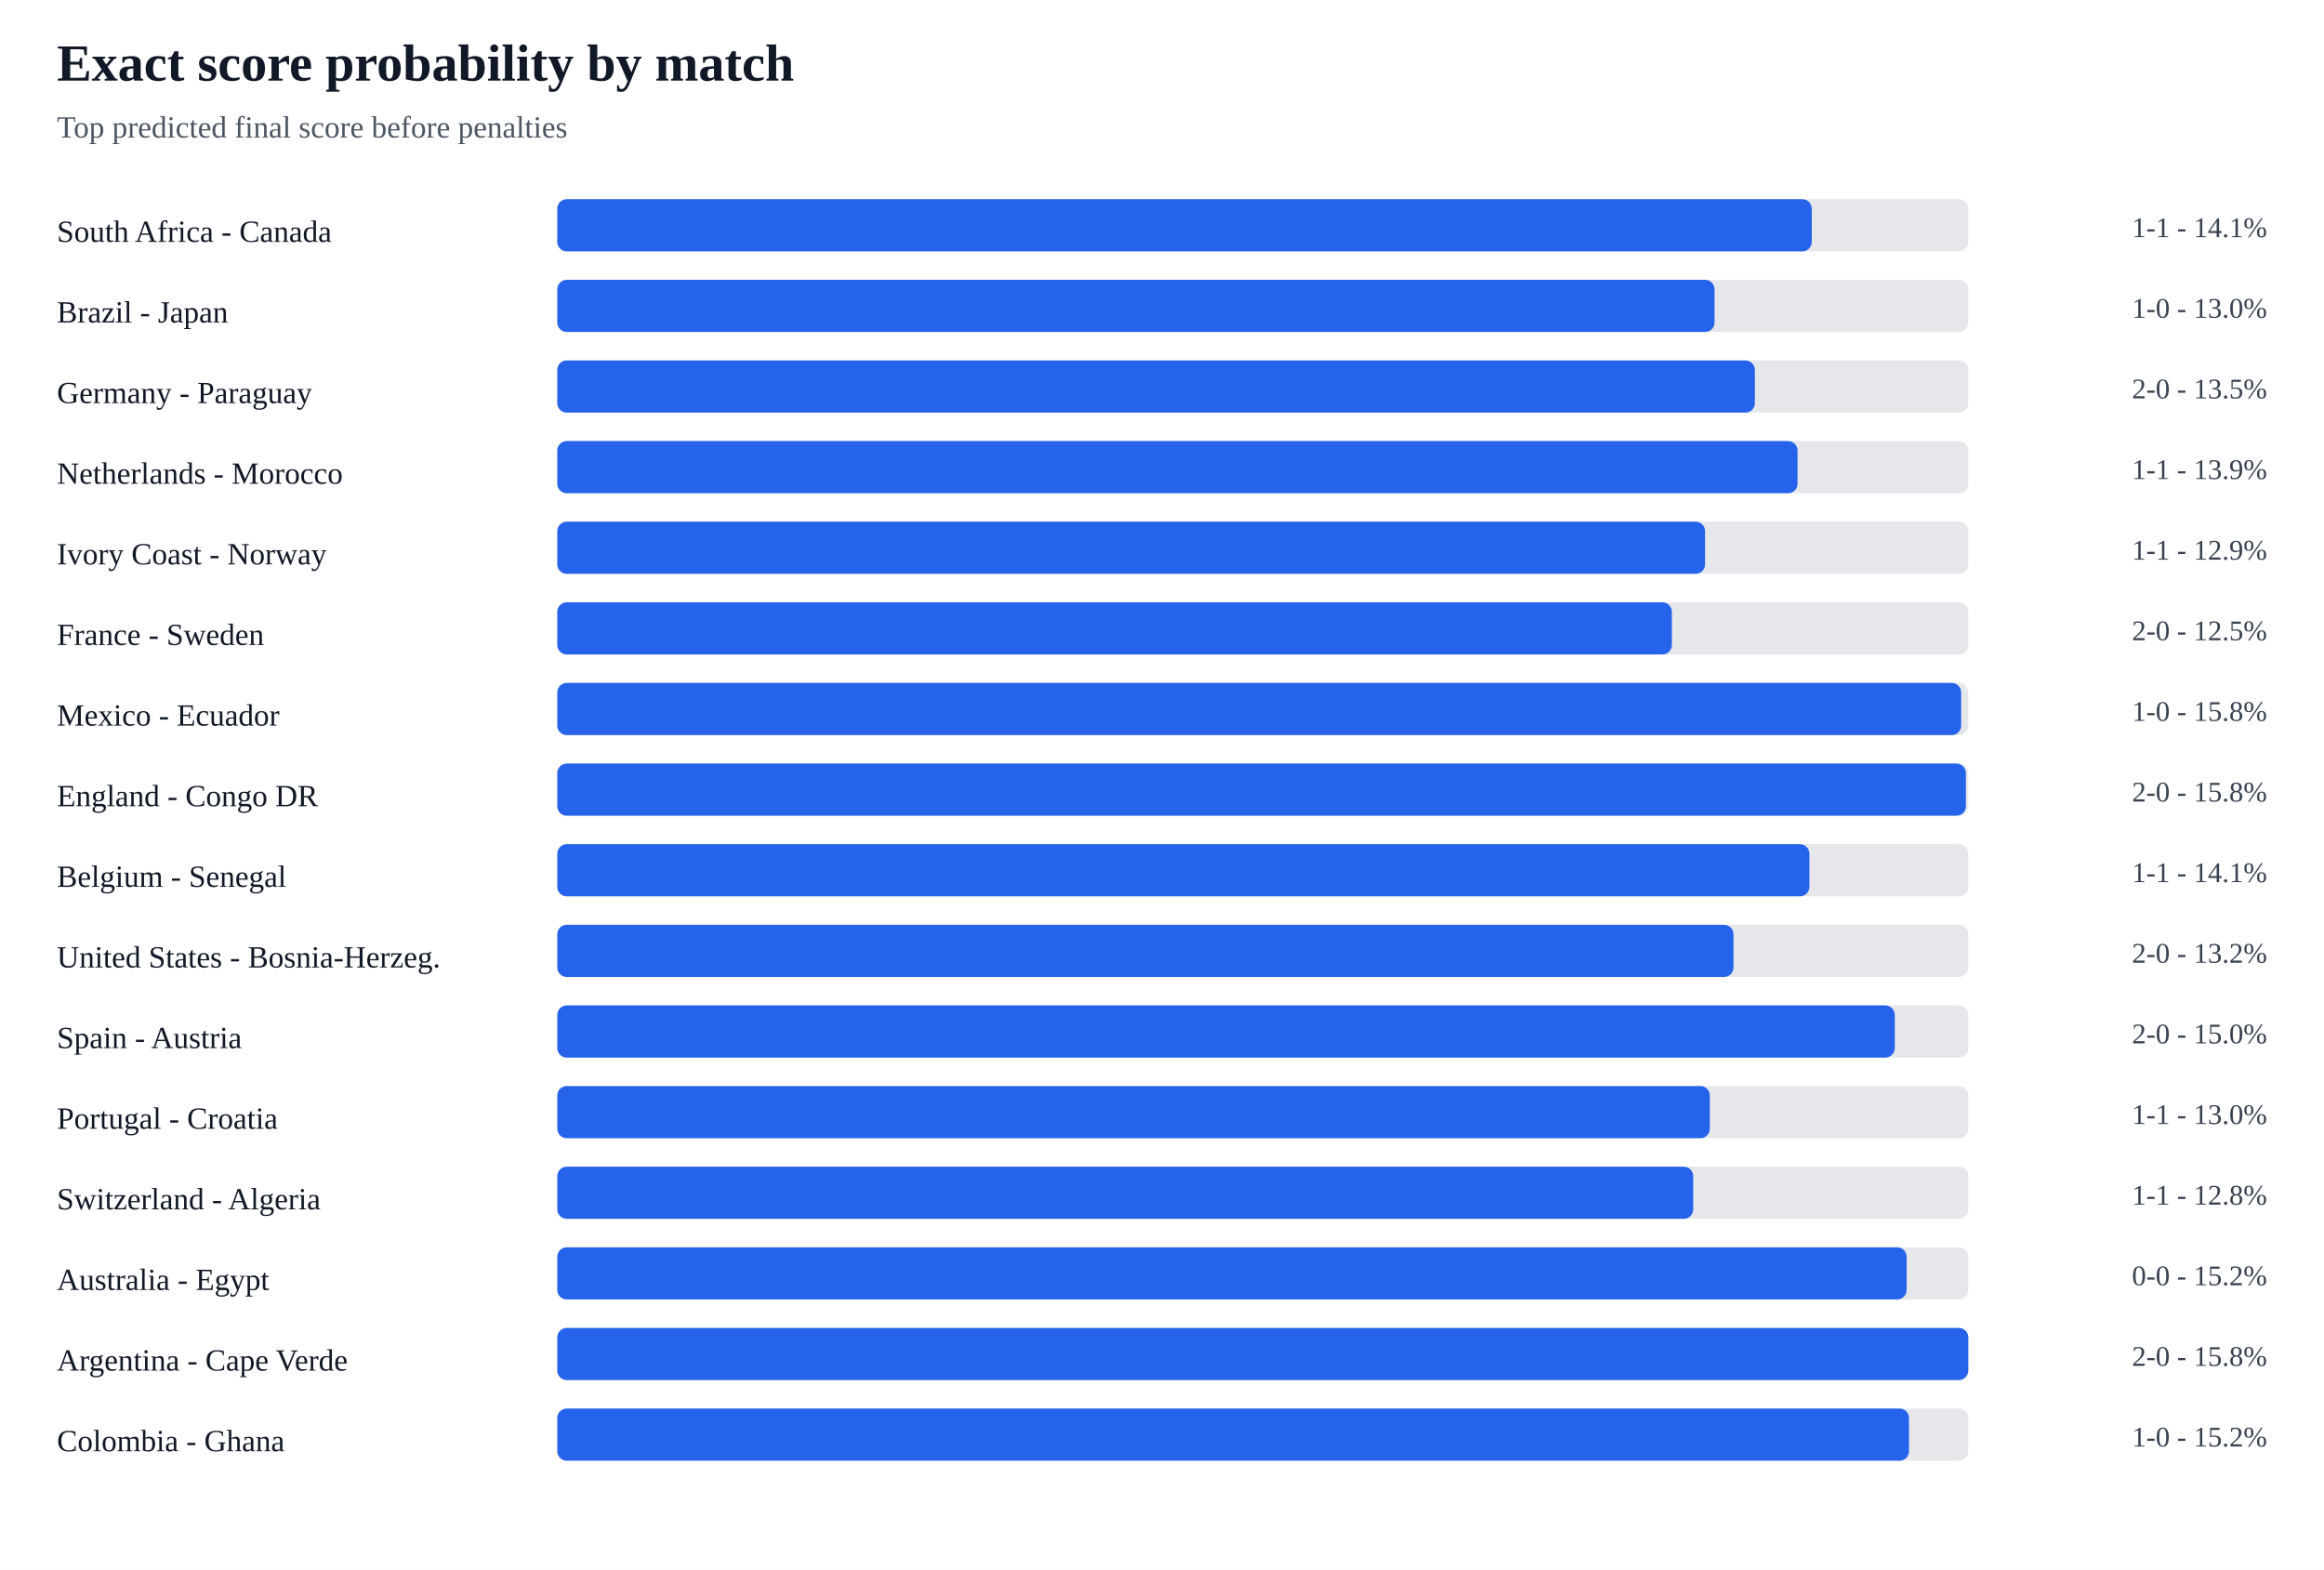
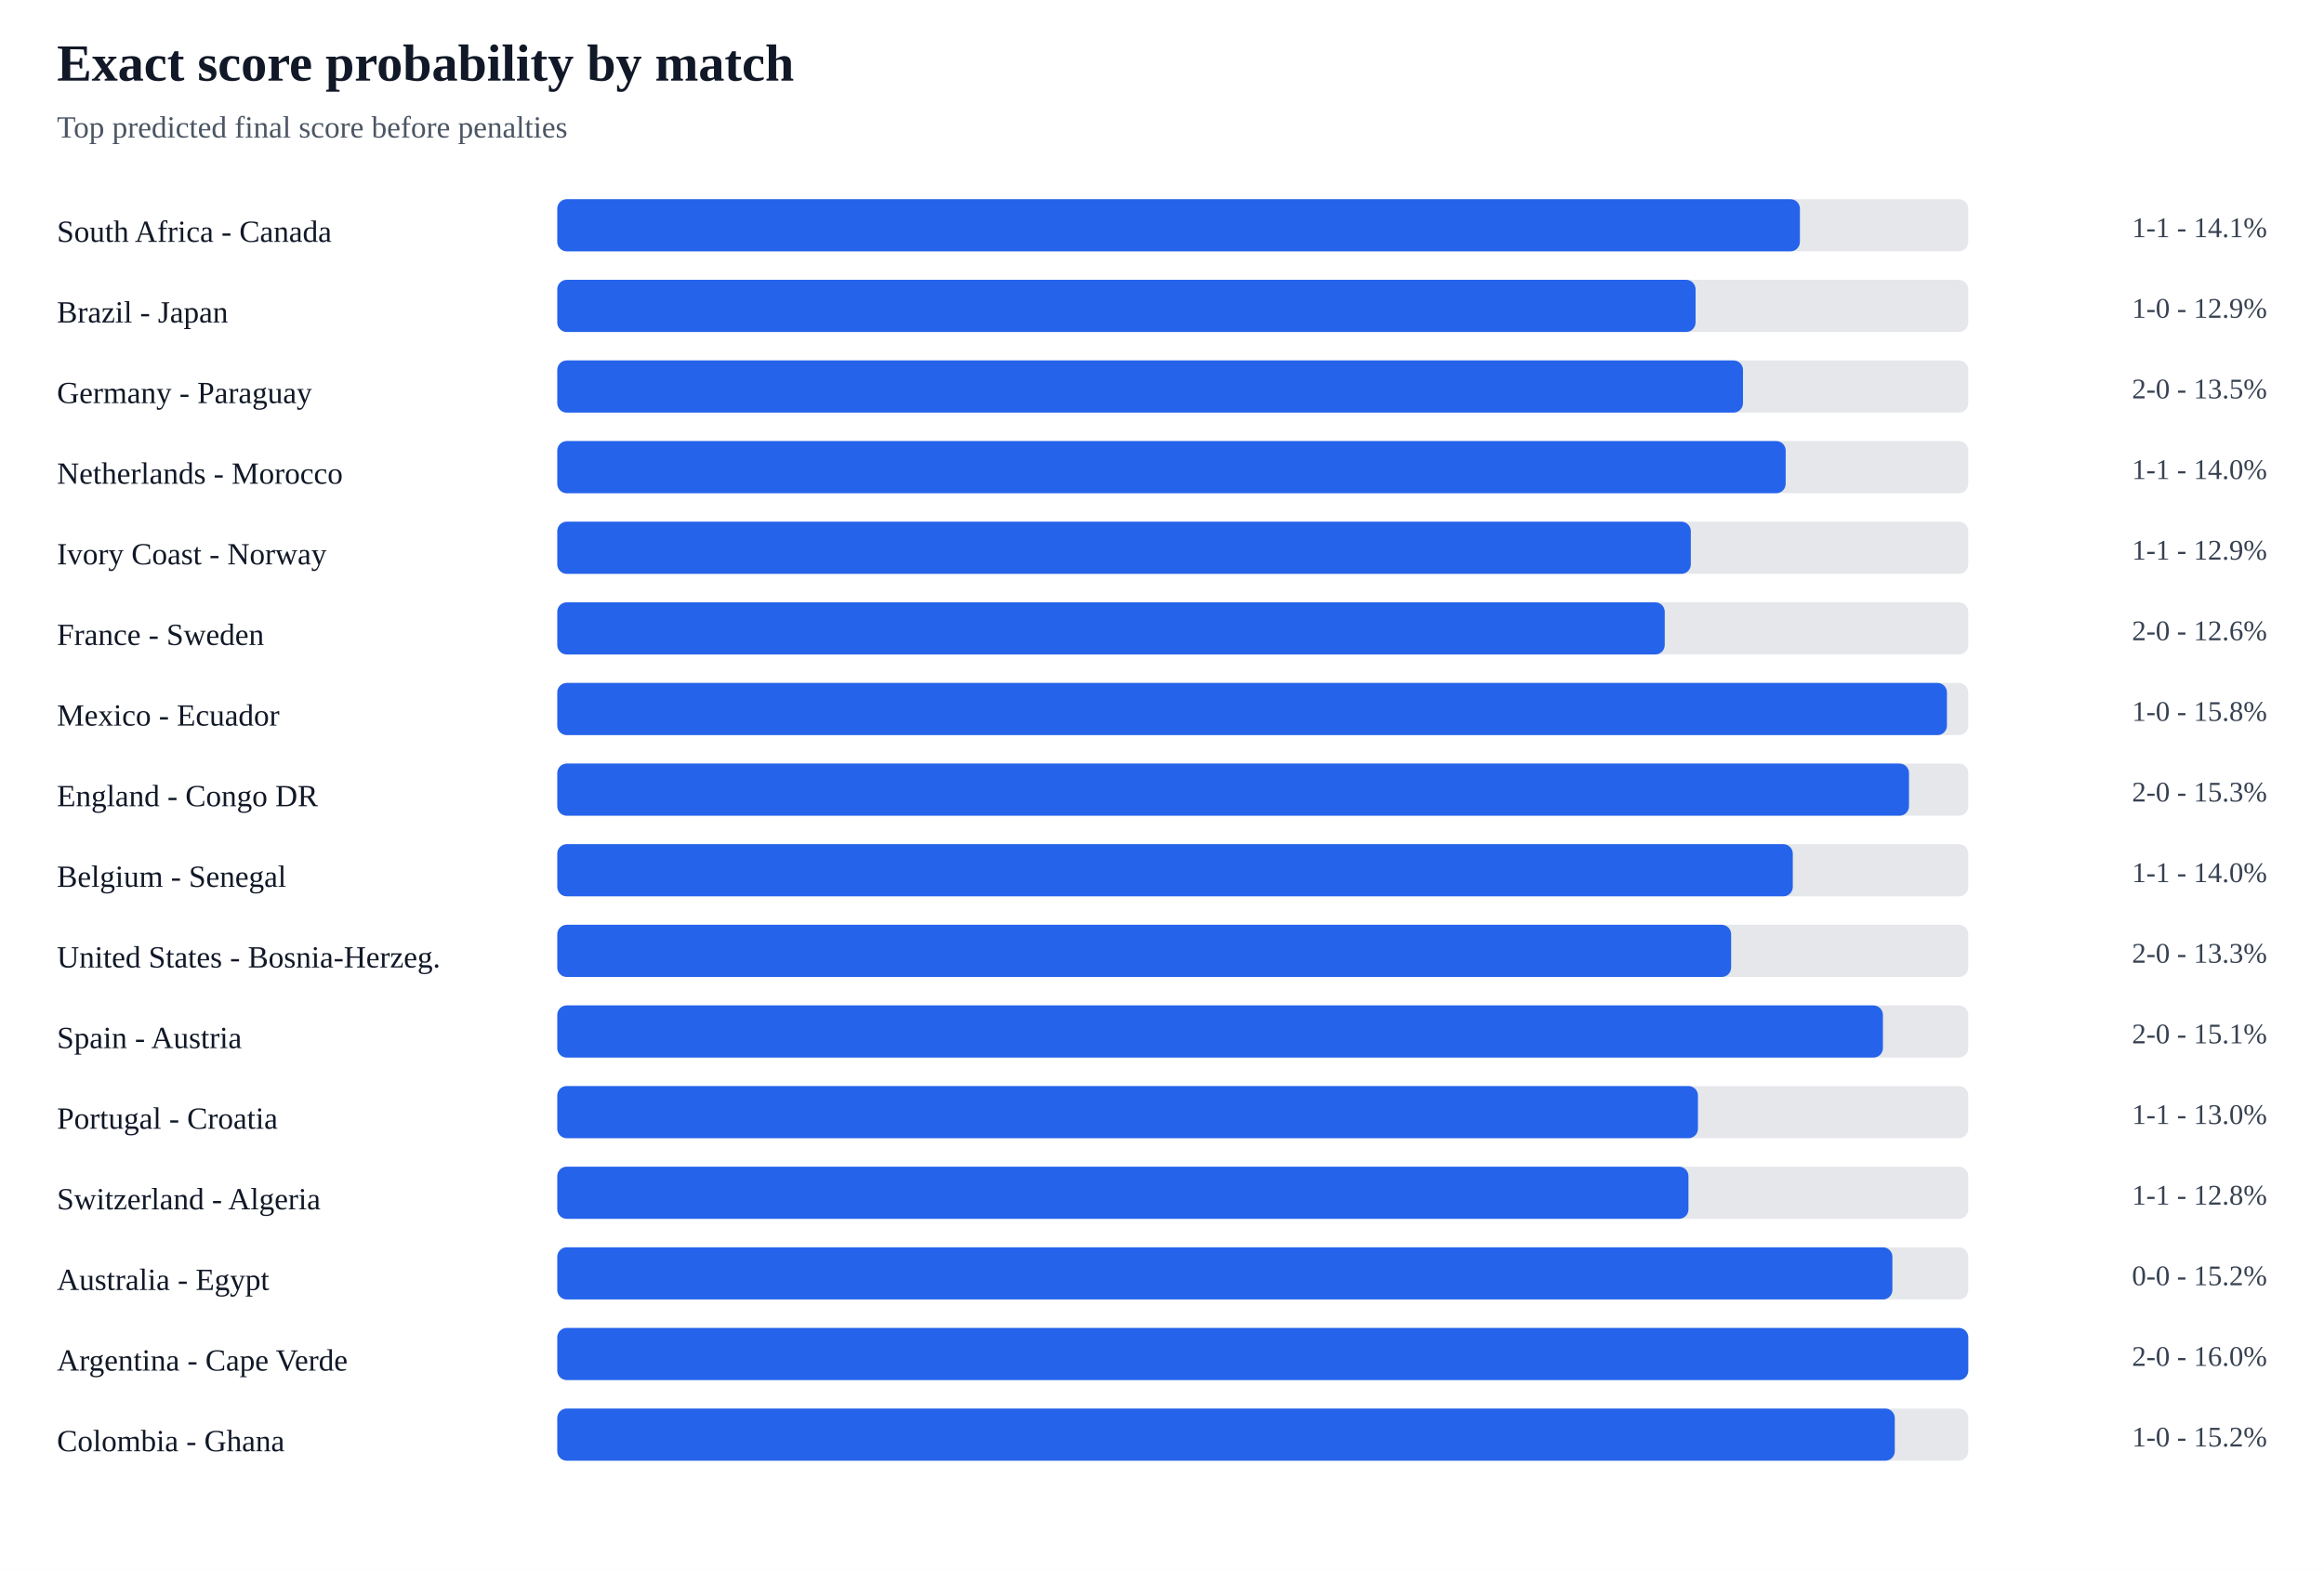
<svg xmlns="http://www.w3.org/2000/svg" width="980" height="662" viewBox="0 0 980 662" role="img">
  <rect width="100%" height="100%" fill="#ffffff" />
  <text x="24" y="34" font-size="22" font-weight="700" fill="#111827">Exact score probability by match</text>
  <text x="24" y="58" font-size="13" fill="#4b5563">Top predicted final score before penalties</text>
  <text x="24" y="102" font-size="13" fill="#111827">South Africa - Canada</text>
  <rect x="235" y="84" width="595" height="22" rx="4" fill="#e5e7eb" />
-   <rect x="235" y="84" width="529" height="22" rx="4" fill="#2563eb" />
+   <rect x="235" y="84" width="524" height="22" rx="4" fill="#2563eb" />
  <text x="956" y="100" text-anchor="end" font-size="12" fill="#374151">1-1 - 14.1%</text>
  <text x="24" y="136" font-size="13" fill="#111827">Brazil - Japan</text>
  <rect x="235" y="118" width="595" height="22" rx="4" fill="#e5e7eb" />
-   <rect x="235" y="118" width="488" height="22" rx="4" fill="#2563eb" />
-   <text x="956" y="134" text-anchor="end" font-size="12" fill="#374151">1-0 - 13.0%</text>
+   <rect x="235" y="118" width="480" height="22" rx="4" fill="#2563eb" />
+   <text x="956" y="134" text-anchor="end" font-size="12" fill="#374151">1-0 - 12.9%</text>
  <text x="24" y="170" font-size="13" fill="#111827">Germany - Paraguay</text>
  <rect x="235" y="152" width="595" height="22" rx="4" fill="#e5e7eb" />
-   <rect x="235" y="152" width="505" height="22" rx="4" fill="#2563eb" />
+   <rect x="235" y="152" width="500" height="22" rx="4" fill="#2563eb" />
  <text x="956" y="168" text-anchor="end" font-size="12" fill="#374151">2-0 - 13.5%</text>
  <text x="24" y="204" font-size="13" fill="#111827">Netherlands - Morocco</text>
  <rect x="235" y="186" width="595" height="22" rx="4" fill="#e5e7eb" />
-   <rect x="235" y="186" width="523" height="22" rx="4" fill="#2563eb" />
-   <text x="956" y="202" text-anchor="end" font-size="12" fill="#374151">1-1 - 13.9%</text>
+   <rect x="235" y="186" width="518" height="22" rx="4" fill="#2563eb" />
+   <text x="956" y="202" text-anchor="end" font-size="12" fill="#374151">1-1 - 14.0%</text>
  <text x="24" y="238" font-size="13" fill="#111827">Ivory Coast - Norway</text>
  <rect x="235" y="220" width="595" height="22" rx="4" fill="#e5e7eb" />
-   <rect x="235" y="220" width="484" height="22" rx="4" fill="#2563eb" />
+   <rect x="235" y="220" width="478" height="22" rx="4" fill="#2563eb" />
  <text x="956" y="236" text-anchor="end" font-size="12" fill="#374151">1-1 - 12.9%</text>
  <text x="24" y="272" font-size="13" fill="#111827">France - Sweden</text>
  <rect x="235" y="254" width="595" height="22" rx="4" fill="#e5e7eb" />
-   <rect x="235" y="254" width="470" height="22" rx="4" fill="#2563eb" />
-   <text x="956" y="270" text-anchor="end" font-size="12" fill="#374151">2-0 - 12.5%</text>
+   <rect x="235" y="254" width="467" height="22" rx="4" fill="#2563eb" />
+   <text x="956" y="270" text-anchor="end" font-size="12" fill="#374151">2-0 - 12.6%</text>
  <text x="24" y="306" font-size="13" fill="#111827">Mexico - Ecuador</text>
  <rect x="235" y="288" width="595" height="22" rx="4" fill="#e5e7eb" />
-   <rect x="235" y="288" width="592" height="22" rx="4" fill="#2563eb" />
+   <rect x="235" y="288" width="586" height="22" rx="4" fill="#2563eb" />
  <text x="956" y="304" text-anchor="end" font-size="12" fill="#374151">1-0 - 15.8%</text>
  <text x="24" y="340" font-size="13" fill="#111827">England - Congo DR</text>
  <rect x="235" y="322" width="595" height="22" rx="4" fill="#e5e7eb" />
-   <rect x="235" y="322" width="594" height="22" rx="4" fill="#2563eb" />
-   <text x="956" y="338" text-anchor="end" font-size="12" fill="#374151">2-0 - 15.8%</text>
+   <rect x="235" y="322" width="570" height="22" rx="4" fill="#2563eb" />
+   <text x="956" y="338" text-anchor="end" font-size="12" fill="#374151">2-0 - 15.3%</text>
  <text x="24" y="374" font-size="13" fill="#111827">Belgium - Senegal</text>
  <rect x="235" y="356" width="595" height="22" rx="4" fill="#e5e7eb" />
-   <rect x="235" y="356" width="528" height="22" rx="4" fill="#2563eb" />
-   <text x="956" y="372" text-anchor="end" font-size="12" fill="#374151">1-1 - 14.1%</text>
+   <rect x="235" y="356" width="521" height="22" rx="4" fill="#2563eb" />
+   <text x="956" y="372" text-anchor="end" font-size="12" fill="#374151">1-1 - 14.0%</text>
  <text x="24" y="408" font-size="13" fill="#111827">United States - Bosnia-Herzeg.</text>
  <rect x="235" y="390" width="595" height="22" rx="4" fill="#e5e7eb" />
-   <rect x="235" y="390" width="496" height="22" rx="4" fill="#2563eb" />
-   <text x="956" y="406" text-anchor="end" font-size="12" fill="#374151">2-0 - 13.2%</text>
+   <rect x="235" y="390" width="495" height="22" rx="4" fill="#2563eb" />
+   <text x="956" y="406" text-anchor="end" font-size="12" fill="#374151">2-0 - 13.3%</text>
  <text x="24" y="442" font-size="13" fill="#111827">Spain - Austria</text>
  <rect x="235" y="424" width="595" height="22" rx="4" fill="#e5e7eb" />
-   <rect x="235" y="424" width="564" height="22" rx="4" fill="#2563eb" />
-   <text x="956" y="440" text-anchor="end" font-size="12" fill="#374151">2-0 - 15.0%</text>
+   <rect x="235" y="424" width="559" height="22" rx="4" fill="#2563eb" />
+   <text x="956" y="440" text-anchor="end" font-size="12" fill="#374151">2-0 - 15.1%</text>
  <text x="24" y="476" font-size="13" fill="#111827">Portugal - Croatia</text>
  <rect x="235" y="458" width="595" height="22" rx="4" fill="#e5e7eb" />
-   <rect x="235" y="458" width="486" height="22" rx="4" fill="#2563eb" />
+   <rect x="235" y="458" width="481" height="22" rx="4" fill="#2563eb" />
  <text x="956" y="474" text-anchor="end" font-size="12" fill="#374151">1-1 - 13.0%</text>
  <text x="24" y="510" font-size="13" fill="#111827">Switzerland - Algeria</text>
  <rect x="235" y="492" width="595" height="22" rx="4" fill="#e5e7eb" />
-   <rect x="235" y="492" width="479" height="22" rx="4" fill="#2563eb" />
+   <rect x="235" y="492" width="477" height="22" rx="4" fill="#2563eb" />
  <text x="956" y="508" text-anchor="end" font-size="12" fill="#374151">1-1 - 12.8%</text>
  <text x="24" y="544" font-size="13" fill="#111827">Australia - Egypt</text>
  <rect x="235" y="526" width="595" height="22" rx="4" fill="#e5e7eb" />
-   <rect x="235" y="526" width="569" height="22" rx="4" fill="#2563eb" />
+   <rect x="235" y="526" width="563" height="22" rx="4" fill="#2563eb" />
  <text x="956" y="542" text-anchor="end" font-size="12" fill="#374151">0-0 - 15.2%</text>
  <text x="24" y="578" font-size="13" fill="#111827">Argentina - Cape Verde</text>
  <rect x="235" y="560" width="595" height="22" rx="4" fill="#e5e7eb" />
  <rect x="235" y="560" width="595" height="22" rx="4" fill="#2563eb" />
-   <text x="956" y="576" text-anchor="end" font-size="12" fill="#374151">2-0 - 15.8%</text>
+   <text x="956" y="576" text-anchor="end" font-size="12" fill="#374151">2-0 - 16.0%</text>
  <text x="24" y="612" font-size="13" fill="#111827">Colombia - Ghana</text>
  <rect x="235" y="594" width="595" height="22" rx="4" fill="#e5e7eb" />
-   <rect x="235" y="594" width="570" height="22" rx="4" fill="#2563eb" />
+   <rect x="235" y="594" width="564" height="22" rx="4" fill="#2563eb" />
  <text x="956" y="610" text-anchor="end" font-size="12" fill="#374151">1-0 - 15.2%</text>
</svg>
